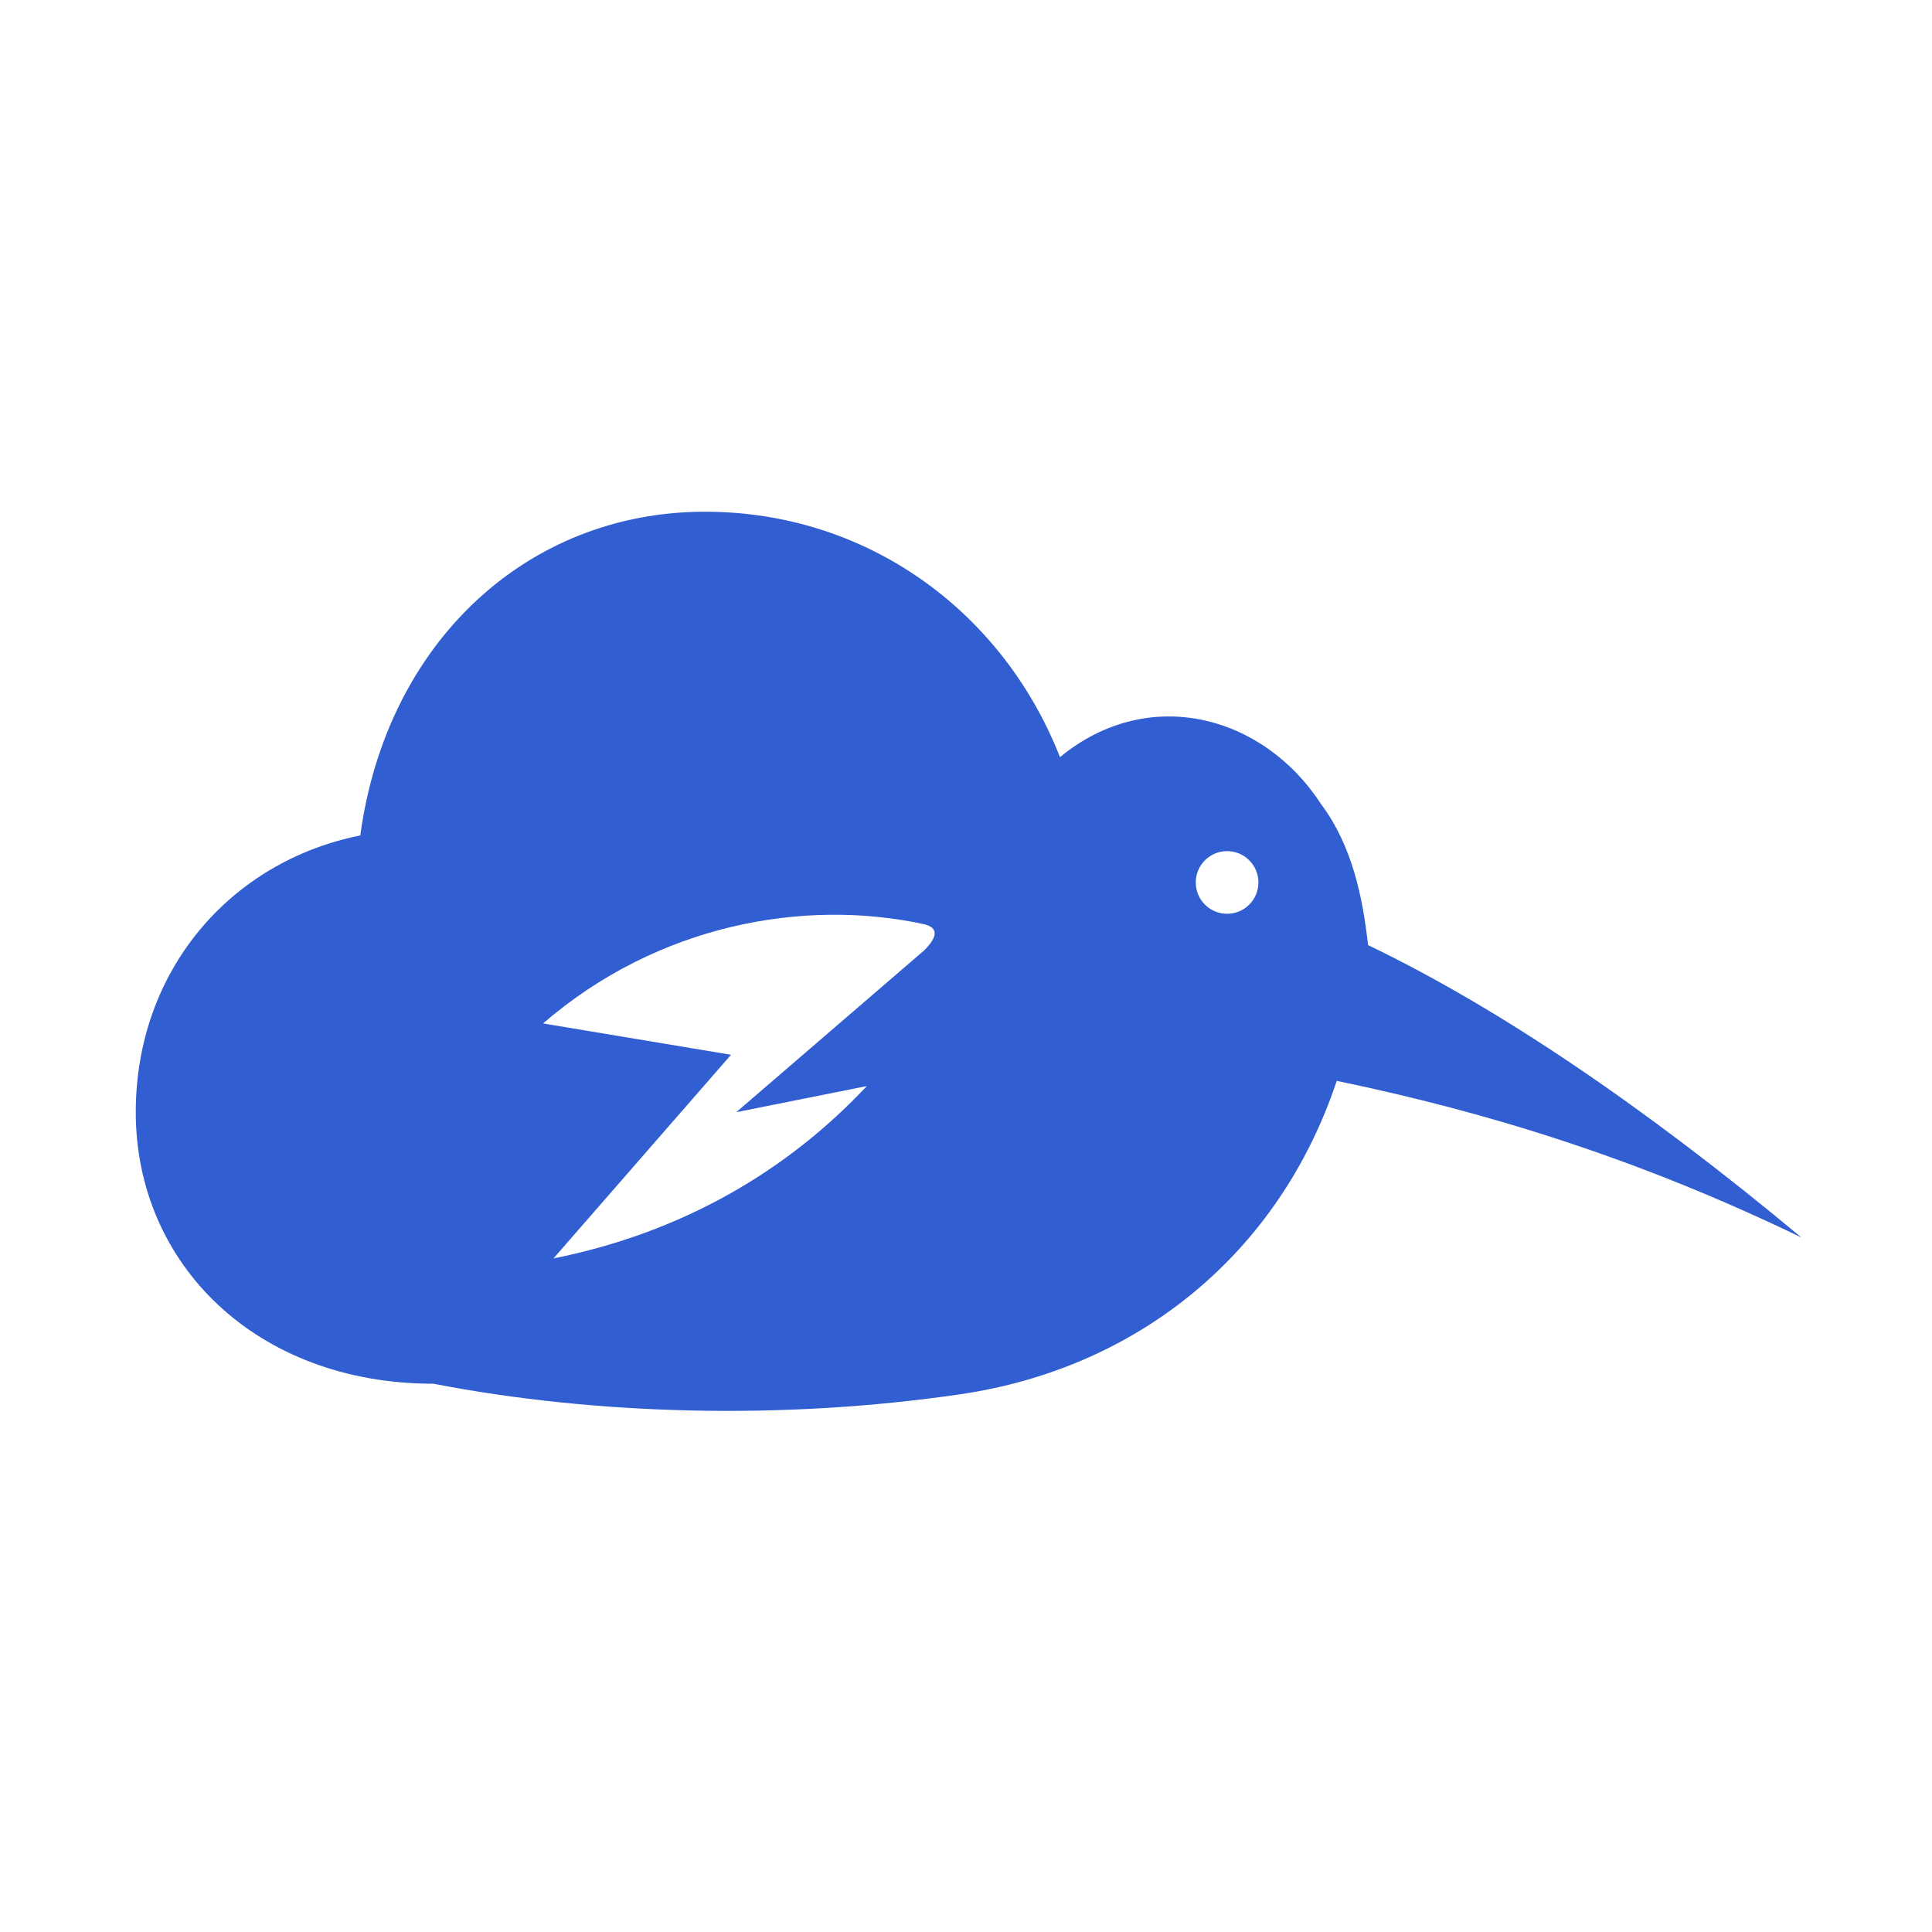
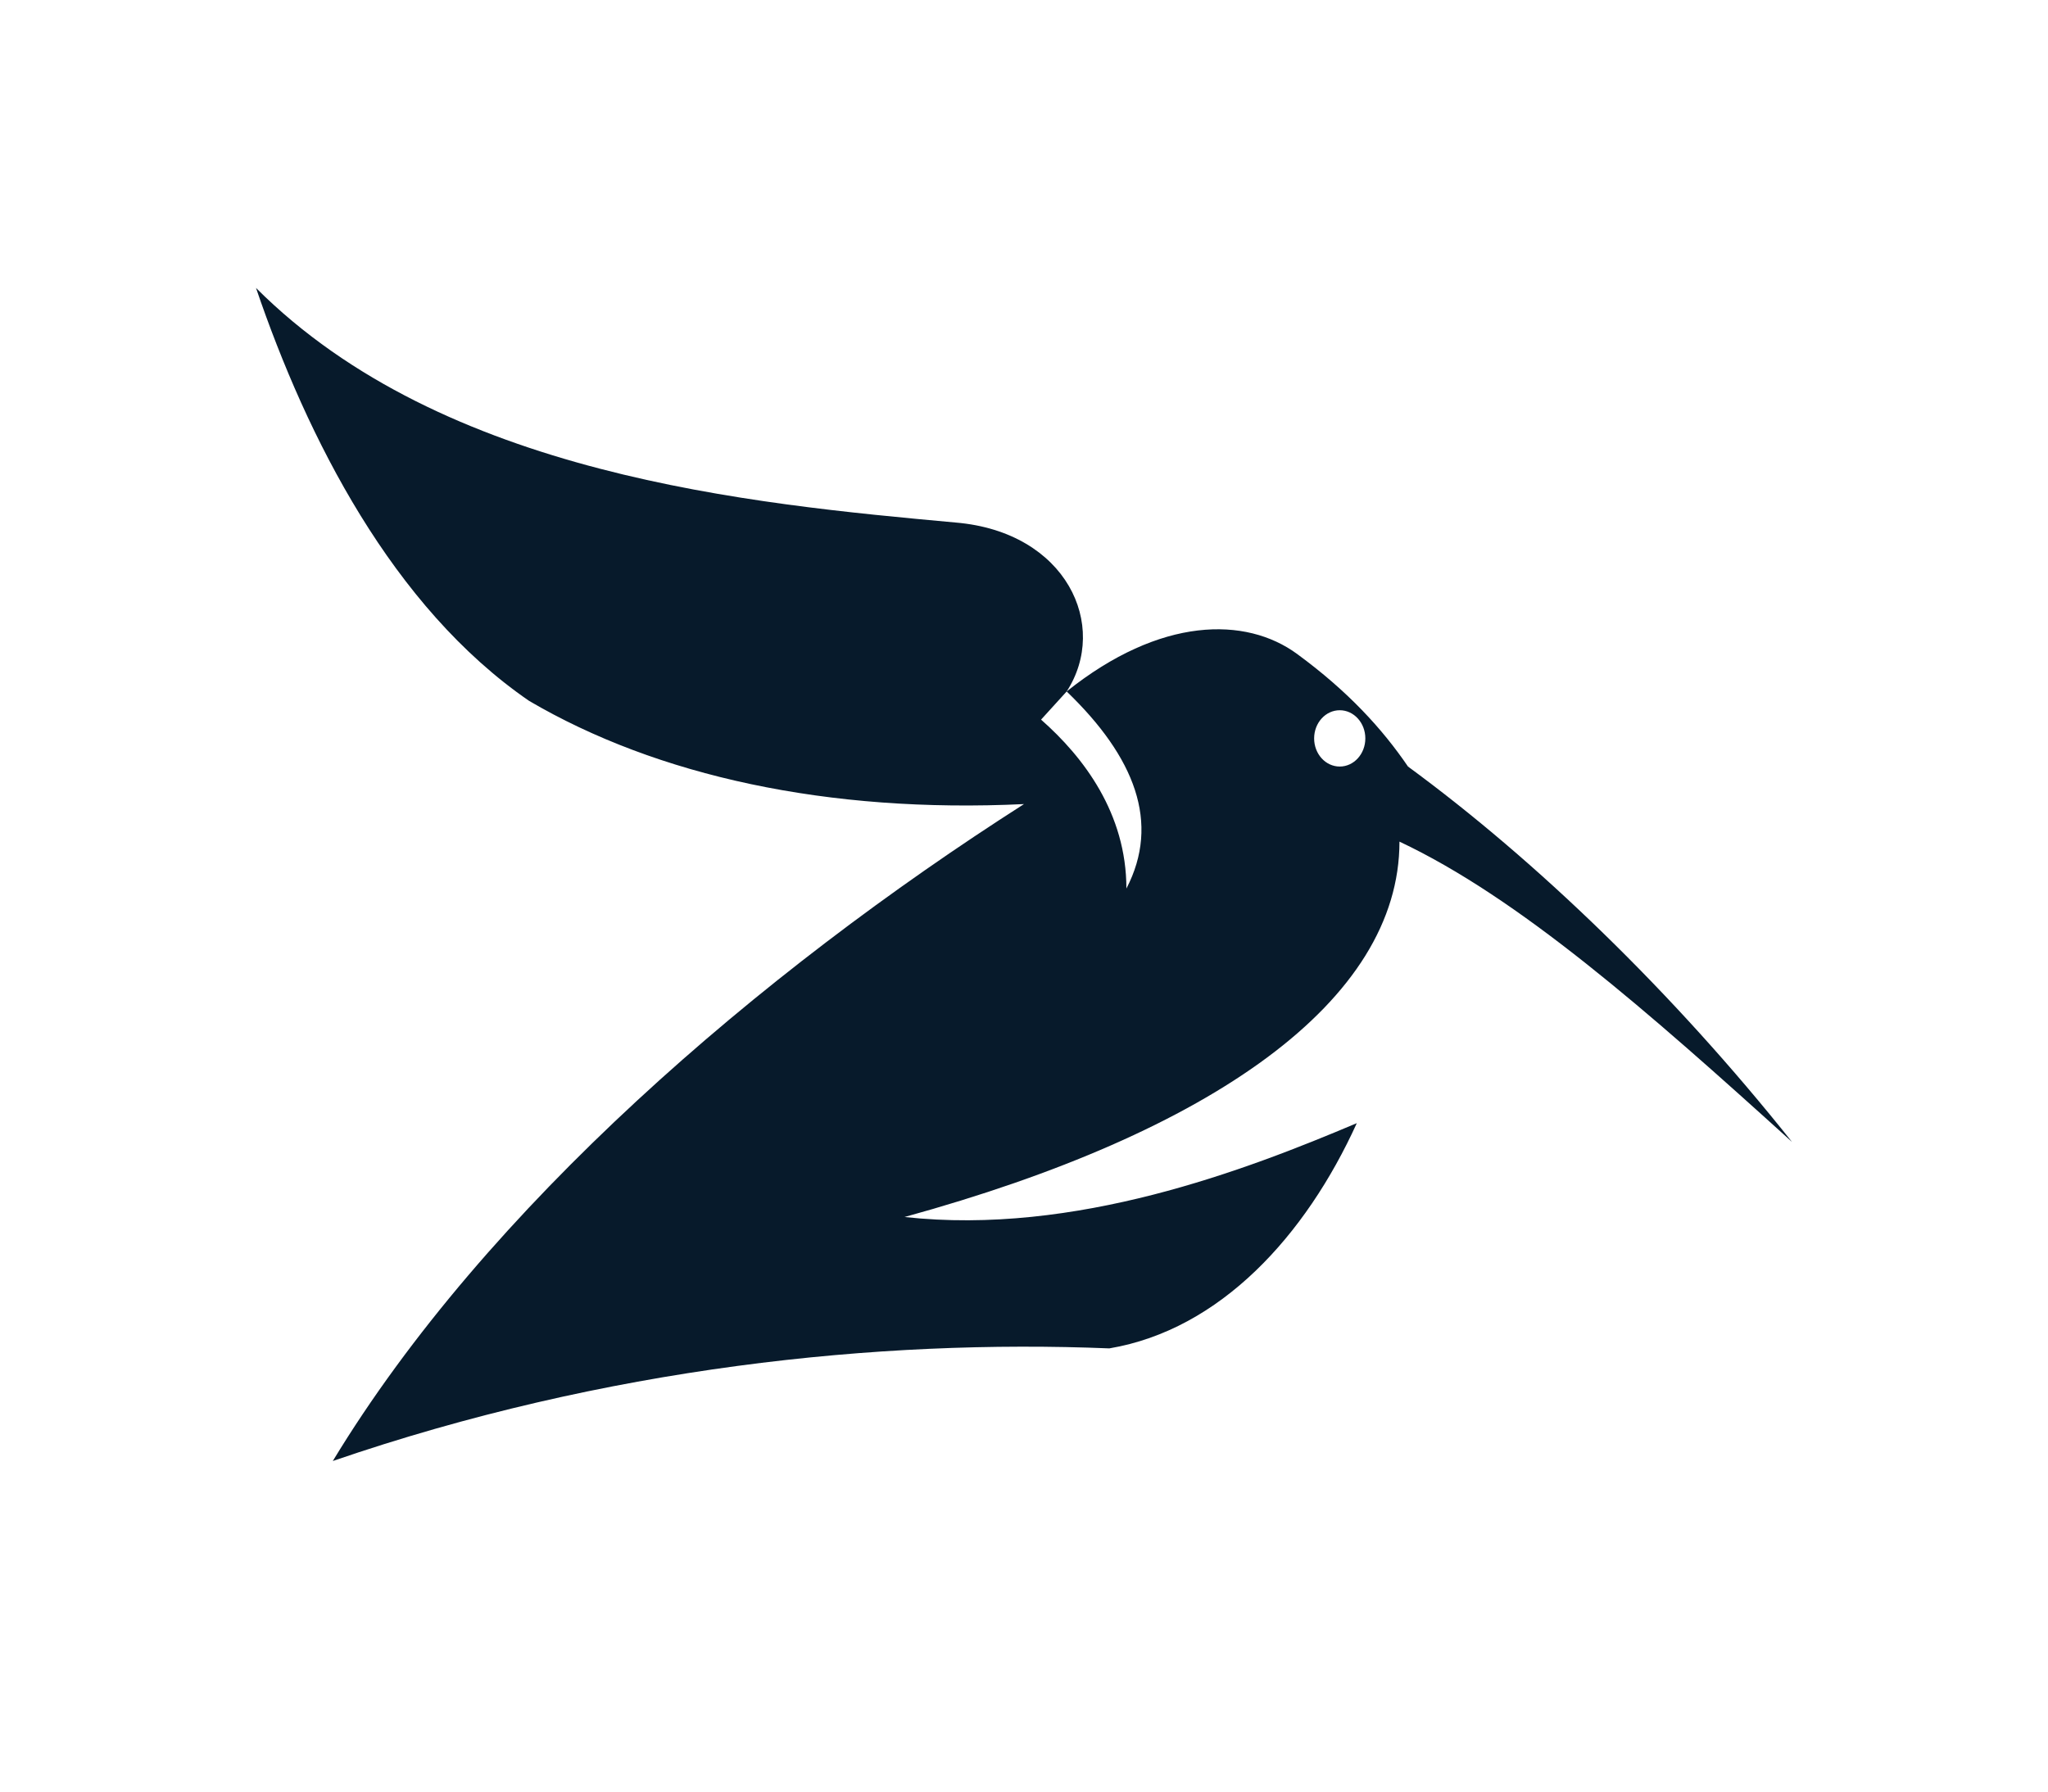
- <svg xmlns="http://www.w3.org/2000/svg" width="1024" height="1024" viewBox="0 0 370 370">
-   <path fill="#315ED0" fill-rule="evenodd" transform="translate(0 22)" d="M83 243C49 243 26 220 26 191C26 164 44 143 69 138C74 101 101 76 135 76C166 76 192 95 203 123C220 109 242 115 253 132C259 140 261 150 262 159C287 171 315 190 345 215C314 200 285 191 256 185C245 218 218 240 184 245C150 250 114 249 83 243Z M104 174C126 155 154 150 177 155Q181 156 177 160L141 191L166 186C151 202 131 214 106 219L140 180Z M241 147a6 6 0 1 0 -12 0a6 6 0 1 0 12 0Z" />
+ <svg xmlns="http://www.w3.org/2000/svg" width="240" height="210" viewBox="0 0 240 210">
+   <g transform="translate(-52.0 -44.0) scale(1.0)">
+     <g transform="translate(0 -14.65) scale(1 1.1)">
+       <path fill="#071A2B" fill-rule="evenodd" d="M82 84 C104 104 140 107 164 109 C177 110 182 120 177 127 C188 119 198 119 204 123 C210 127 214 131 217 135 C232 145 248 159 262 175 C245 161 230 149 216 143 C216 160 194 174 158 183 C178 185 198 178 211 173 C205 185 195 195 182 197 C155 196 123 199 91 209 C109 182 141 157 172 139 C149 140 129 136 114 128 C98 118 88 100 82 84 Z M177 127 C185 134 188 141 184 148 C184 140 179 134 174 130 Z M212 132 A3 3 0 1 0 206 132 A3 3 0 1 0 212 132 Z" />
+     </g>
+   </g>
</svg>
